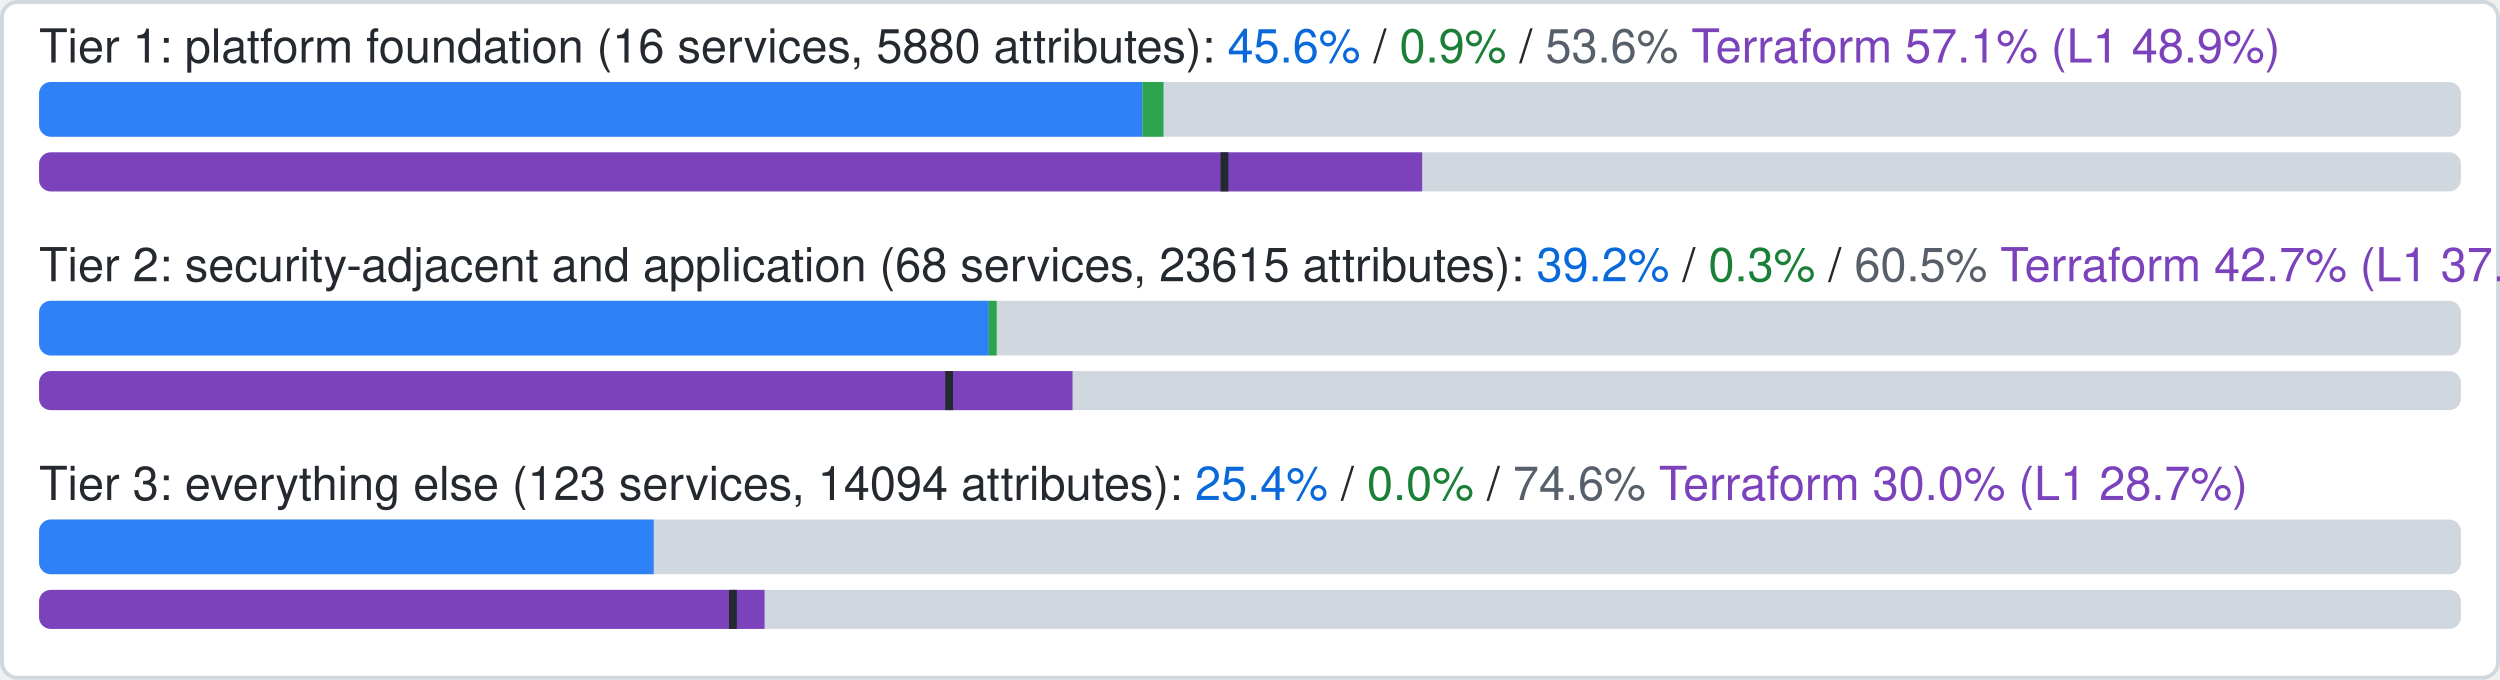
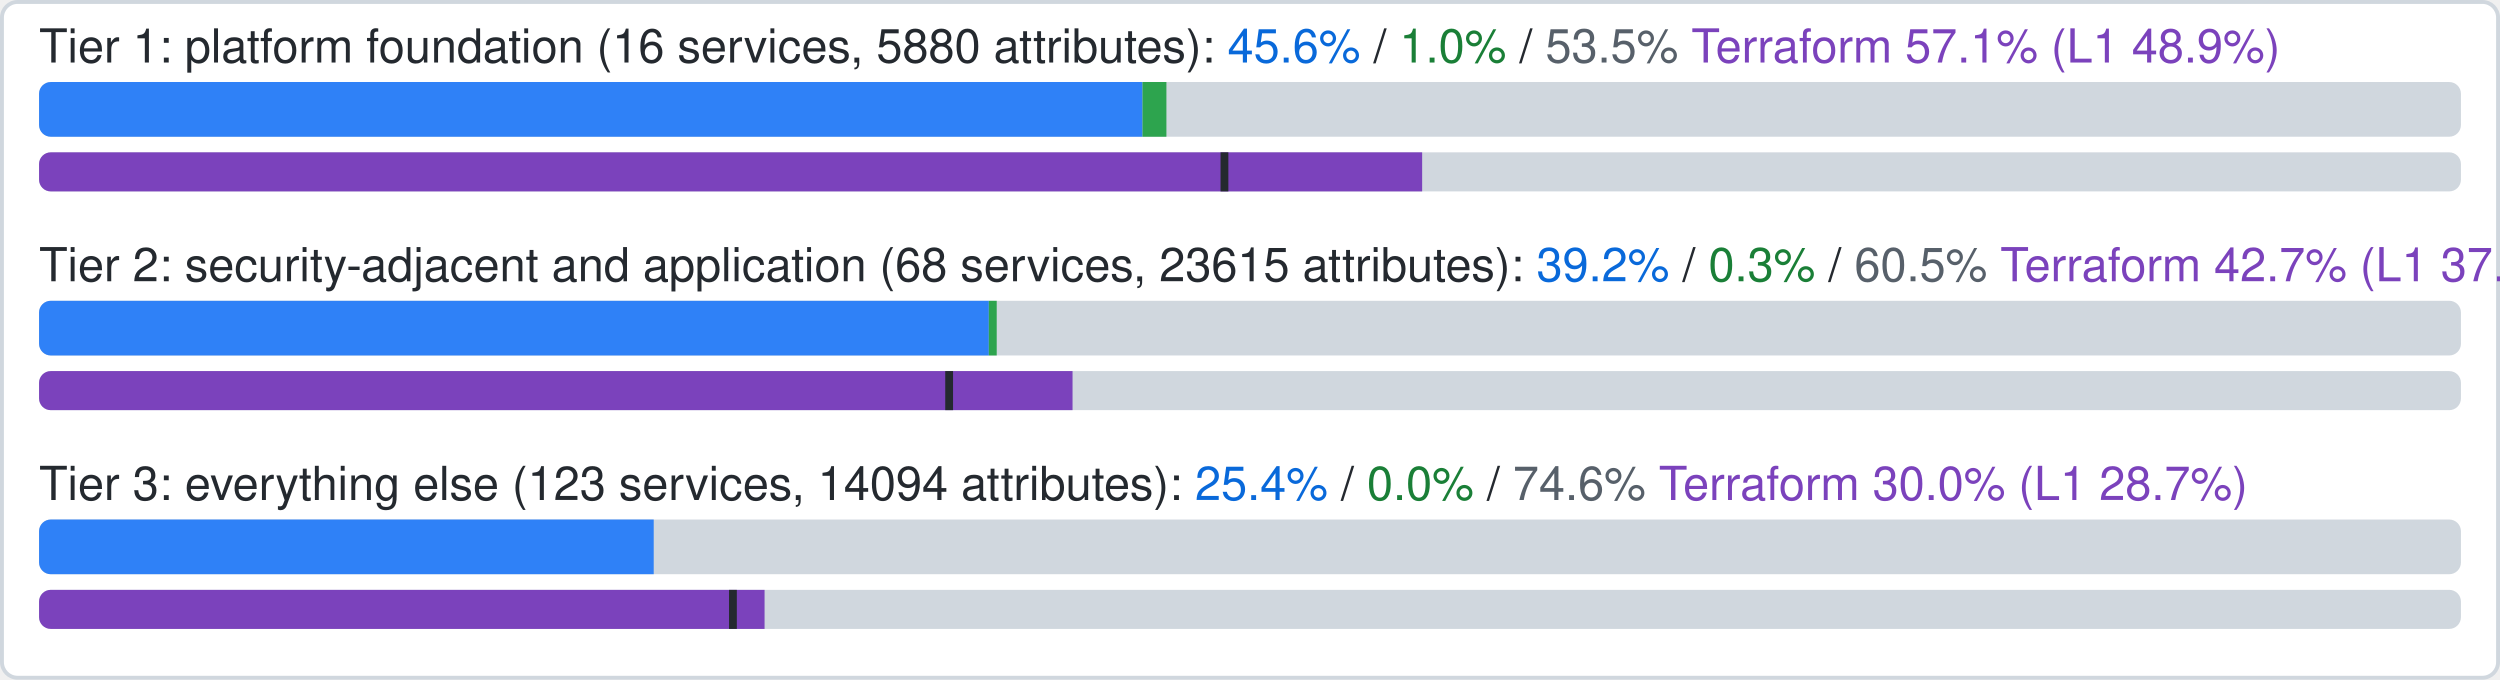
- <svg xmlns="http://www.w3.org/2000/svg" width="640" height="174" viewBox="0 0 640 174" role="img" aria-label="Coverage by tier: Tier 1: platform foundation official 45.6%, ours beyond official 0.9%, uncovered 53.6%, Terraform google-beta 57.1% (L1 48.9%), an estimate; Tier 2: security-adjacent and application official 39.2%, ours beyond official 0.3%, uncovered 60.5%, Terraform google-beta 42.7% (L1 37.6%), an estimate; Tier 3: everything else official 25.4%, ours beyond official 0.0%, uncovered 74.6%, Terraform google-beta 30.0% (L1 28.7%), an estimate;">
+ <svg xmlns="http://www.w3.org/2000/svg" width="640" height="174" viewBox="0 0 640 174" role="img" aria-label="Coverage by tier: Tier 1: platform foundation official 45.6%, ours beyond official 1.0%, uncovered 53.5%, Terraform google-beta 57.1% (L1 48.9%), an estimate; Tier 2: security-adjacent and application official 39.2%, ours beyond official 0.3%, uncovered 60.5%, Terraform google-beta 42.7% (L1 37.6%), an estimate; Tier 3: everything else official 25.4%, ours beyond official 0.0%, uncovered 74.6%, Terraform google-beta 30.0% (L1 28.7%), an estimate;">
  <rect x="0.5" y="0.5" width="639" height="173" rx="4" fill="#ffffff" stroke="#d0d7de" />
  <clipPath id="c0">
    <rect x="10" y="21" width="620" height="14" rx="3" />
  </clipPath>
-   <text x="10" y="16" font-family="-apple-system,BlinkMacSystemFont,Segoe UI,Helvetica,Arial,sans-serif" font-size="12" fill="#24292f">Tier 1: platform foundation (16 services, 5880 attributes): <tspan fill="#0969da">45.6%</tspan> / <tspan fill="#1a7f37">0.9%</tspan> / <tspan fill="#57606a">53.6%</tspan>
+   <text x="10" y="16" font-family="-apple-system,BlinkMacSystemFont,Segoe UI,Helvetica,Arial,sans-serif" font-size="12" fill="#24292f">Tier 1: platform foundation (16 services, 5880 attributes): <tspan fill="#0969da">45.6%</tspan> / <tspan fill="#1a7f37">1.0%</tspan> / <tspan fill="#57606a">53.5%</tspan>
    <tspan fill="#7b42bc">Terraform 57.1% (L1 48.9%)</tspan>
  </text>
  <clipPath id="t0">
    <rect x="10" y="39" width="620" height="10" rx="3" />
  </clipPath>
  <g clip-path="url(#t0)">
    <rect x="10" y="39" width="620" height="10" fill="#d0d7de" />
    <rect x="10" y="39" width="354.07" height="10" fill="#7b42bc" />
    <rect x="312.46" y="39" width="2" height="10" fill="#24292f" />
  </g>
  <g clip-path="url(#c0)">
    <rect x="10" y="21" width="620" height="14" fill="#d0d7de" />
    <rect x="10" y="21" width="282.48" height="14" fill="#2f81f7" />
-     <rect x="292.48" y="21" width="5.38" height="14" fill="#2da44e" />
+     <rect x="292.48" y="21" width="6.12" height="14" fill="#2da44e" />
  </g>
  <clipPath id="c1">
    <rect x="10" y="77" width="620" height="14" rx="3" />
  </clipPath>
  <text x="10" y="72" font-family="-apple-system,BlinkMacSystemFont,Segoe UI,Helvetica,Arial,sans-serif" font-size="12" fill="#24292f">Tier 2: security-adjacent and application (68 services, 23615 attributes): <tspan fill="#0969da">39.2%</tspan> / <tspan fill="#1a7f37">0.3%</tspan> / <tspan fill="#57606a">60.5%</tspan>
    <tspan fill="#7b42bc">Terraform 42.7% (L1 37.6%)</tspan>
  </text>
  <clipPath id="t1">
    <rect x="10" y="95" width="620" height="10" rx="3" />
  </clipPath>
  <g clip-path="url(#t1)">
    <rect x="10" y="95" width="620" height="10" fill="#d0d7de" />
    <rect x="10" y="95" width="264.57" height="10" fill="#7b42bc" />
    <rect x="241.98" y="95" width="2" height="10" fill="#24292f" />
  </g>
  <g clip-path="url(#c1)">
    <rect x="10" y="77" width="620" height="14" fill="#d0d7de" />
    <rect x="10" y="77" width="243.14" height="14" fill="#2f81f7" />
    <rect x="253.14" y="77" width="2.02" height="14" fill="#2da44e" />
  </g>
  <clipPath id="c2">
    <rect x="10" y="133" width="620" height="14" rx="3" />
  </clipPath>
  <text x="10" y="128" font-family="-apple-system,BlinkMacSystemFont,Segoe UI,Helvetica,Arial,sans-serif" font-size="12" fill="#24292f">Tier 3: everything else (123 services, 14094 attributes): <tspan fill="#0969da">25.4%</tspan> / <tspan fill="#1a7f37">0.0%</tspan> / <tspan fill="#57606a">74.6%</tspan>
    <tspan fill="#7b42bc">Terraform 30.0% (L1 28.7%)</tspan>
  </text>
  <clipPath id="t2">
    <rect x="10" y="151" width="620" height="10" rx="3" />
  </clipPath>
  <g clip-path="url(#t2)">
    <rect x="10" y="151" width="620" height="10" fill="#d0d7de" />
    <rect x="10" y="151" width="185.73" height="10" fill="#7b42bc" />
    <rect x="186.63" y="151" width="2" height="10" fill="#24292f" />
  </g>
  <g clip-path="url(#c2)">
    <rect x="10" y="133" width="620" height="14" fill="#d0d7de" />
    <rect x="10" y="133" width="157.35" height="14" fill="#2f81f7" />
  </g>
</svg>
